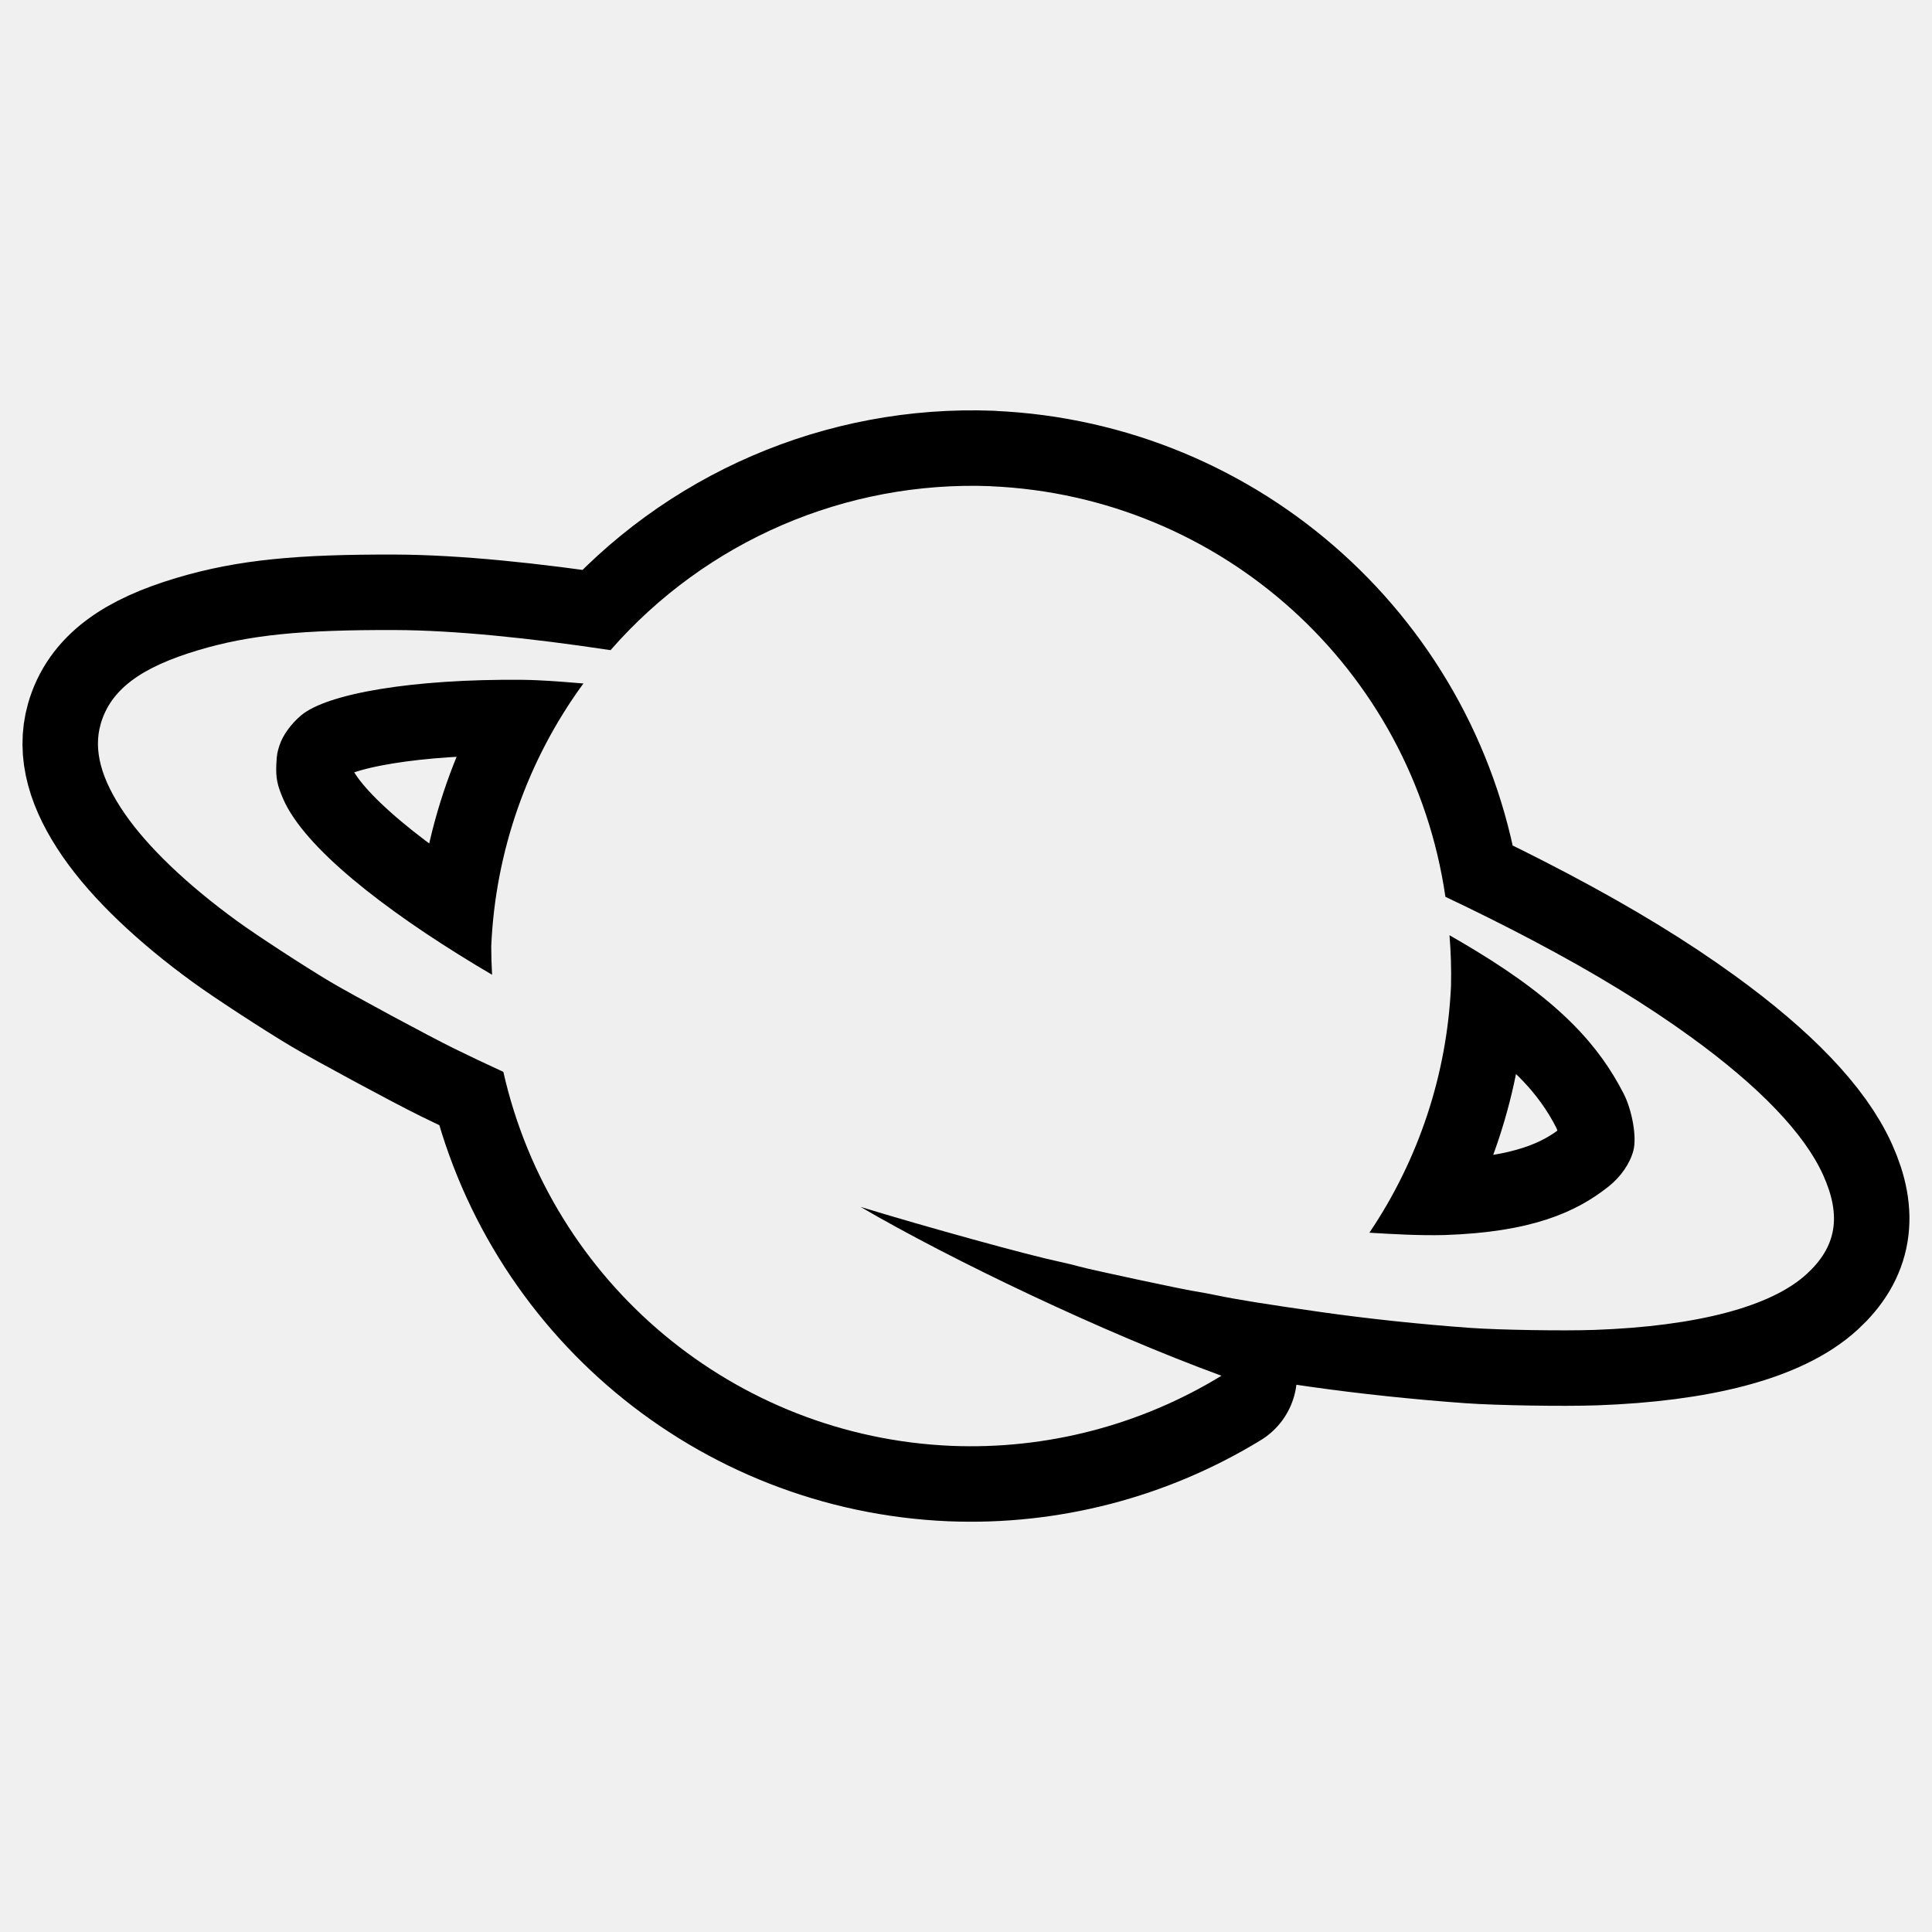
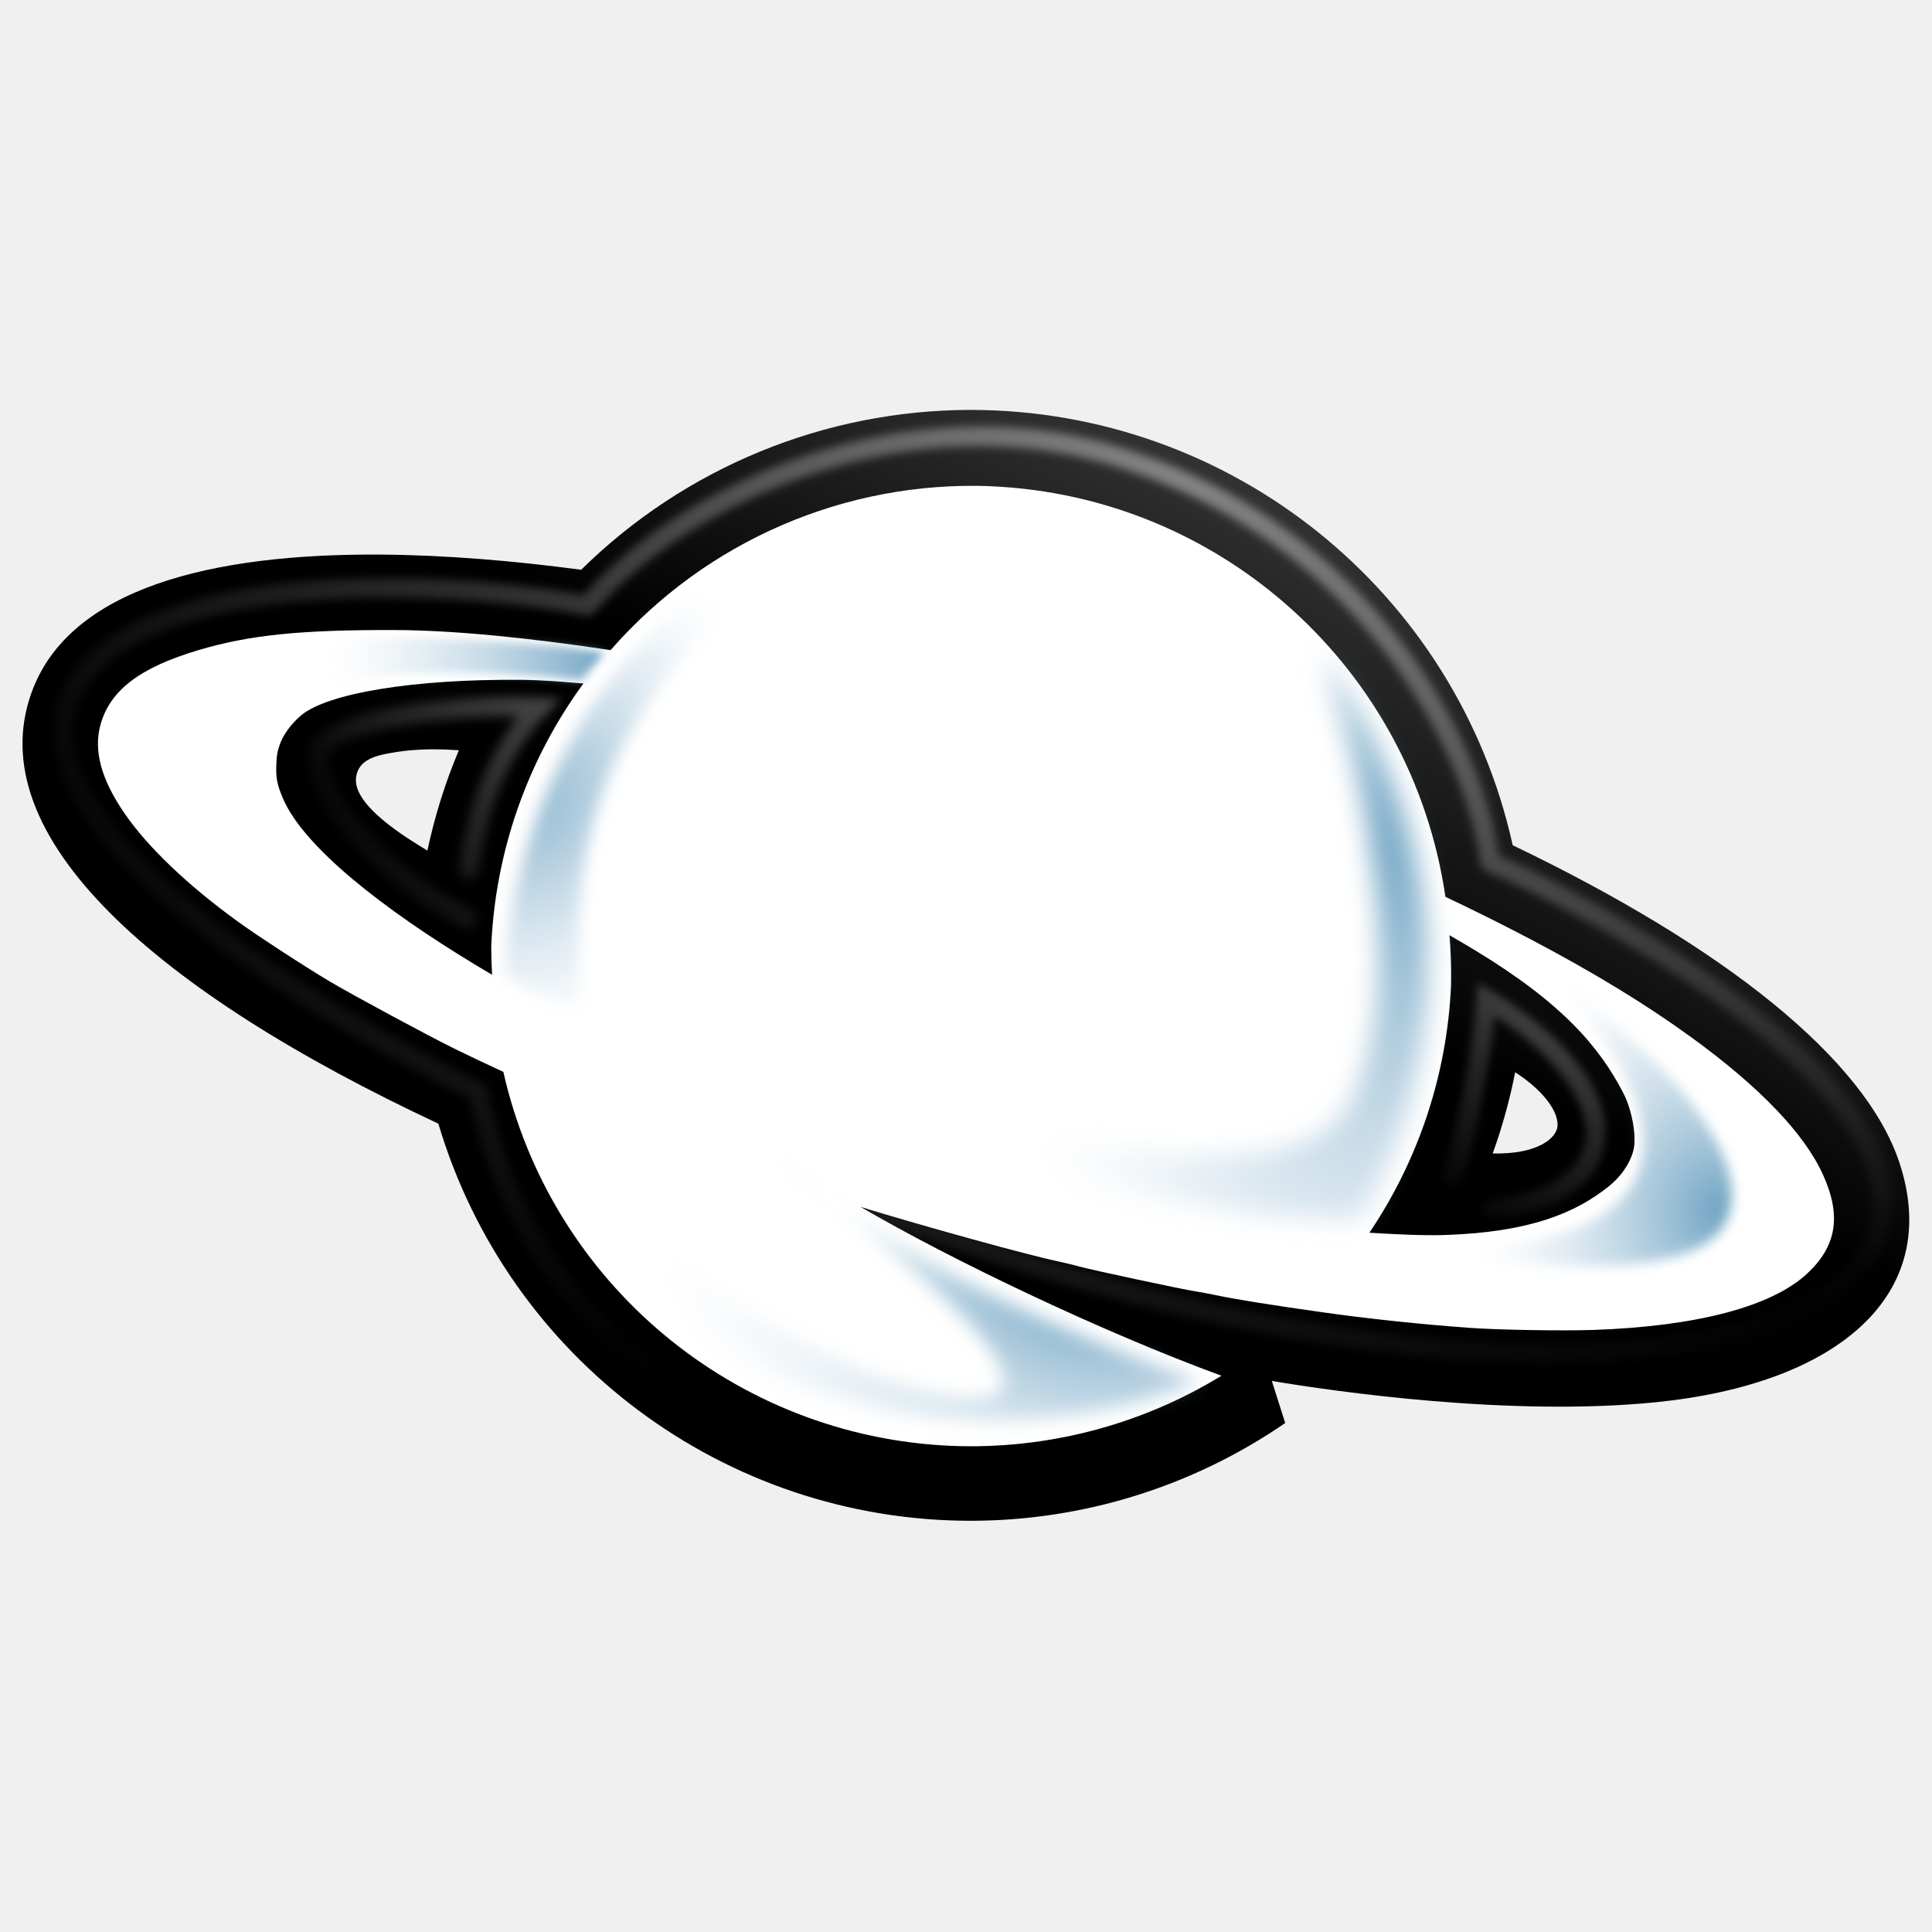
- <svg xmlns="http://www.w3.org/2000/svg" width="256" height="256" version="1.1" viewBox="0 0 67.8 67.8">
-   <path d="m34.768 17.061a16.855 16.852 0.066 0 0-13.342 5.755c-2.822-0.426-5.482-0.699-7.57-0.706-3.297-0.011-5.105 0.173-6.892 0.705-2.044 0.608-3.09 1.399-3.432 2.598-0.26 0.911 0.013 1.932 0.842 3.136 0.812 1.179 2.201 2.506 3.96 3.783 0.677 0.492 2.354 1.585 3.24 2.112 0.766 0.456 3.464 1.91 4.365 2.353 0.553 0.272 1.131 0.545 1.725 0.818a16.855 16.852 0.066 0 0 15.729 13.125 16.855 16.852 0.066 0 0 9.472-2.461c-4.159-1.521-9.487-4.068-12.665-5.925 2.335 0.713 5.864 1.688 6.972 1.922 0.213 0.045 0.53 0.121 0.705 0.171 0.396 0.111 3.613 0.8 4.056 0.868 0.179 0.028 0.528 0.092 0.774 0.144 0.686 0.144 1.768 0.317 3.641 0.584 1.649 0.235 3.502 0.431 5.264 0.558 0.984 0.071 3.26 0.108 4.333 0.07 3.602-0.128 6.21-0.815 7.46-1.964 1.045-0.961 1.224-2.029 0.578-3.465-0.653-1.453-2.228-3.099-4.639-4.847-1.581-1.147-3.387-2.249-5.569-3.4-1.015-0.535-2.025-1.037-3.051-1.523a16.855 16.852 0.066 0 0-15.953-14.408zm-15.88 6.813c0.488 0.022 1.039 0.064 1.586 0.111a16.855 16.852 0.066 0 0-3.235 9.227 16.855 16.852 0.066 0 0 0.03 0.995c-0.19-0.11-0.377-0.222-0.561-0.333-3.268-1.975-6.031-4.139-6.769-5.834-0.213-0.49-0.264-0.744-0.241-1.232 0.016-0.352 0.041-0.436 0.111-0.653 0.118-0.364 0.418-0.763 0.752-1.046 0.92-0.777 3.948-1.286 7.749-1.252 0.178 0.002 0.372 0.007 0.578 0.016zm31.978 8.945c0.3 0.173 0.599 0.348 0.896 0.528 3.071 1.861 4.376 3.402 5.214 5.027 0.292 0.567 0.473 1.518 0.344 2.005-0.12 0.455-0.439 0.916-0.867 1.257-1.162 0.925-2.739 1.603-5.749 1.705-0.867 0.023-1.761-0.028-2.648-0.081a16.855 16.852 0.066 0 0 2.865-8.673 16.855 16.852 0.066 0 0-0.054-1.769z" fill="#efefef" stop-color="#000000" stroke="#000" stroke-linejoin="round" stroke-width="5.297" style="mix-blend-mode:normal;paint-order:stroke fill markers" />
+ <svg xmlns="http://www.w3.org/2000/svg" xmlns:xlink="http://www.w3.org/1999/xlink" width="256" height="256" version="1.1" viewBox="0 0 67.8 67.8" id="svg58" xml:space="preserve">
+   <defs id="defs62">
+     <linearGradient id="linearGradient960">
+       <stop style="stop-color:#4c4c4c;stop-opacity:1;" offset="0" id="stop956" />
+       <stop style="stop-color:#000000;stop-opacity:1;" offset="0.704" id="stop958" />
+     </linearGradient>
+     <linearGradient id="linearGradient1234">
+       <stop style="stop-color:#ffffff;stop-opacity:1;" offset="0" id="stop1230" />
+       <stop style="stop-color:#ffffff;stop-opacity:0;" offset="1" id="stop1232" />
+     </linearGradient>
+     <linearGradient id="linearGradient13502">
+       <stop style="stop-color:#70a4c3;stop-opacity:1;" offset="0" id="stop13498" />
+       <stop style="stop-color:#cbdce9;stop-opacity:0;" offset="0.7" id="stop13500" />
+     </linearGradient>
+     <linearGradient id="linearGradient11949">
+       <stop style="stop-color:#70a4c3;stop-opacity:1;" offset="0" id="stop11945" />
+       <stop style="stop-color:#cbdce9;stop-opacity:0;" offset="1" id="stop11947" />
+     </linearGradient>
+     <linearGradient id="linearGradient10333">
+       <stop style="stop-color:#70a4c3;stop-opacity:1;" offset="0" id="stop10329" />
+       <stop style="stop-color:#cbdce9;stop-opacity:0;" offset="1" id="stop10331" />
+     </linearGradient>
+     <linearGradient id="linearGradient10263">
+       <stop style="stop-color:#70a4c3;stop-opacity:1;" offset="0" id="stop10259" />
+       <stop style="stop-color:#cbdce9;stop-opacity:0;" offset="1" id="stop10261" />
+     </linearGradient>
+     <linearGradient id="linearGradient7967">
+       <stop style="stop-color:#70a4c3;stop-opacity:1;" offset="0" id="stop7963" />
+       <stop style="stop-color:#c9dbe9;stop-opacity:0;" offset="1" id="stop7965" />
+     </linearGradient>
+     <linearGradient id="linearGradient5524">
+       <stop style="stop-color:#ffffff;stop-opacity:1;" offset="0.272" id="stop5520" />
+       <stop style="stop-color:#ffffff;stop-opacity:0;" offset="1" id="stop5522" />
+     </linearGradient>
+     <linearGradient id="WhiteTransparent" gradientUnits="userSpaceOnUse">
+       <stop style="stop-color:white;stop-opacity:1" offset="0" id="stop7" />
+       <stop style="stop-color:white;stop-opacity:0" offset="1" id="stop9" />
+     </linearGradient>
+     <linearGradient id="BlackTransparent" gradientUnits="userSpaceOnUse">
+       <stop style="stop-color:black;stop-opacity:1" offset="0" id="stop12" />
+       <stop style="stop-color:black;stop-opacity:0" offset="1" id="stop14" />
+     </linearGradient>
+     <linearGradient id="liquidShade" xlink:href="#BlackTransparent" x1="0" y1="128" x2="0" y2="64" gradientUnits="userSpaceOnUse" />
+     <linearGradient id="liquidSpecular" xlink:href="#WhiteTransparent" x1="0" y1="128" x2="0" y2="76" gradientUnits="userSpaceOnUse" />
+     <linearGradient id="sideSpecular" xlink:href="#WhiteTransparent" x1="80" y1="20" x2="60" y2="40" gradientUnits="userSpaceOnUse" />
+     <linearGradient id="IcecapTip" xlink:href="#WhiteTransparent" x1="60" y1="20" x2="90" y2="50" gradientUnits="userSpaceOnUse" />
+     <linearGradient id="shinySpecular" xlink:href="#WhiteTransparent" x1="33" y1="35" x2="58" y2="60" gradientUnits="userSpaceOnUse" />
+     <clipPath clipPathUnits="userSpaceOnUse" id="clipoutline1">
+       <path id="outline1" d="M 54.1,12.5 L 12.9,54.7 C -2.7,70.3 23,69 32.3,74.9 C 36.6,77.7 18.5,81.3 22.2,85 C 25.8,88.7 43.9,92.1 47.5,95.7 C 51.1,99.4 40.2,103.3 43.8,107 C 47.3,110.7 55.7,107.2 57.2,115.6 C 58.3,121.8 72.6,118.7 79,113.4 C 83,110 72.1,110 75.7,106.3 C 84.7,97.2 92.7,102.2 96,93.8 C 97.8,89.3 82.4,86.1 86.5,83.2 C 96.3,76.3 132.3,72.8 115.7,56.2 L 73,12.5 C 67.7,7.5 59,7.5 54.1,12.5 z M 44.2,77.2 C 45.1,77.2 75,81.2 63.5,84.3 C 59.1,85.5 38.9,77.2 44.2,77.2 z M 101.4,93.8 C 101.4,95.9 117.7,97.1 116.8,93.3 C 115.5,86.9 103.2,87.4 101.4,93.8 z M 31.9,104.9 C 35.6,108.1 41.2,104.2 43,99.7 C 39.4,95 26.1,100 31.9,104.9 z M 99.4,98.2 C 94.8,102.4 100.2,106.8 104.7,103.9 C 105.9,103.1 104.6,99.2 99.4,98.2 z " />
+     </clipPath>
+     <filter id="ShadowBlur" filterUnits="userSpaceOnUse" x="0" y="0">
+       <feGaussianBlur in="SourceAlpha" stdDeviation="3" result="blur" id="feGaussianBlur24" />
+     </filter>
+     <linearGradient gradientUnits="userSpaceOnUse" id="linearGradient5785">
+       <stop id="stop5787" offset="0" style="stop-color:#c0cdf9;stop-opacity:1" />
+       <stop id="stop5789" offset="1" style="stop-color:#07092d;stop-opacity:0.288" />
+     </linearGradient>
+     <clipPath clipPathUnits="userSpaceOnUse" id="clipPath9086">
+       <use id="use9088" xlink:href="#outline1" class="low-specularity" style="fill:#ffffff;fill-opacity:1" x="0" y="0" width="400" height="300" transform="translate(1.009546e-6,0)" />
+     </clipPath>
+     <linearGradient gradientUnits="userSpaceOnUse" y2="60" x2="58" y1="35" x1="33" xlink:href="#WhiteTransparent" id="shinySpecular-4" gradientTransform="matrix(1.009184,0,0,1.009184,-0.3890738,-0.3831933)" />
+     <filter style="color-interpolation-filters:sRGB" id="filter5516" x="-0.101" y="-0.106" width="1.256" height="1.211">
+       <feGaussianBlur stdDeviation="0.698" id="feGaussianBlur5518" />
+     </filter>
+     <radialGradient xlink:href="#linearGradient1234" id="radialGradient5526" cx="-121.527" cy="105.667" fx="-121.527" fy="105.667" r="122.424" gradientTransform="matrix(-1.372238,0,0,-1.074677,-231.1896,249.1717)" gradientUnits="userSpaceOnUse" />
+     <radialGradient xlink:href="#linearGradient5524" id="radialGradient6451" gradientUnits="userSpaceOnUse" gradientTransform="matrix(-0.4501108,0,0,-0.6282074,-75.49593,219.4015)" cx="-168.842" cy="83.43" fx="-168.842" fy="83.43" r="122.424" />
+     <radialGradient xlink:href="#linearGradient5524" id="radialGradient7233" gradientUnits="userSpaceOnUse" gradientTransform="matrix(-0.541975,0,0,-0.7367273,-97.79996,228.7232)" cx="-218.579" cy="77.392" fx="-218.579" fy="77.392" r="122.424" />
+     <filter style="color-interpolation-filters:sRGB" id="filter7975" x="-0.034" y="-0.082" width="1.068" height="1.165">
+       <feGaussianBlur stdDeviation="0.322" id="feGaussianBlur7977" />
+     </filter>
+     <filter style="color-interpolation-filters:sRGB" id="filter8047" x="-0.044" y="-0.053" width="1.088" height="1.106">
+       <feGaussianBlur stdDeviation="0.44" id="feGaussianBlur8049" />
+     </filter>
+     <radialGradient xlink:href="#linearGradient10263" id="radialGradient10265" cx="43.815" cy="23.248" fx="43.815" fy="23.248" r="13.131" gradientTransform="matrix(-0.9876075,0,0,-1.673387,91.31934,68.85832)" gradientUnits="userSpaceOnUse" />
+     <radialGradient xlink:href="#linearGradient7967" id="radialGradient10267" cx="36.313" cy="39.741" fx="36.313" fy="39.741" r="12.2" gradientTransform="matrix(1.185468,0.3176453,-0.2037461,0.760391,2.892012,3.441906)" gradientUnits="userSpaceOnUse" />
+     <filter style="color-interpolation-filters:sRGB" id="filter10325" x="-0.044" y="-0.051" width="1.087" height="1.103">
+       <feGaussianBlur stdDeviation="0.22" id="feGaussianBlur10327" />
+     </filter>
+     <radialGradient xlink:href="#linearGradient10333" id="radialGradient10335" cx="60.333" cy="42.761" fx="60.333" fy="42.761" r="6.302" gradientTransform="matrix(-1.35955,0,0,-1.631689,142.3591,112.2705)" gradientUnits="userSpaceOnUse" />
+     <filter style="color-interpolation-filters:sRGB" id="filter11941" x="-0.061" y="-0.039" width="1.122" height="1.079">
+       <feGaussianBlur stdDeviation="0.276" id="feGaussianBlur11943" />
+     </filter>
+     <radialGradient xlink:href="#linearGradient11949" id="radialGradient11951" cx="16.723" cy="30.378" fx="16.723" fy="30.378" r="6.07" gradientTransform="matrix(1.998292,0,0,1.501463,-16.69837,-17.79943)" gradientUnits="userSpaceOnUse" />
+     <filter style="color-interpolation-filters:sRGB" id="filter12510" x="-0.011" y="-0.02" width="1.022" height="1.04">
+       <feGaussianBlur stdDeviation="0.579" id="feGaussianBlur12508" />
+     </filter>
+     <linearGradient xlink:href="#linearGradient13502" id="linearGradient13317" x1="21.526" y1="23.349" x2="7.581" y2="22.984" gradientUnits="userSpaceOnUse" gradientTransform="translate(-0.1365601,-0.01519489)" />
+     <filter style="color-interpolation-filters:sRGB" id="filter13331" x="-0.028" y="-0.174" width="1.056" height="1.347">
+       <feGaussianBlur stdDeviation="0.156" id="feGaussianBlur13333" />
+     </filter>
+     <filter style="color-interpolation-filters:sRGB" id="filter3667" x="-0.14" y="-0.128" width="1.279" height="1.224">
+       <feGaussianBlur stdDeviation="0.57" id="feGaussianBlur3665" />
+     </filter>
+     <linearGradient xlink:href="#linearGradient960" id="linearGradient962" x1="44.639" y1="8.818" x2="30.178" y2="36.903" gradientUnits="userSpaceOnUse" />
+   </defs>
+   <style type="text/css" id="style26">
+ 	.specularity {opacity:0.5;}
+ 	.low-specularity {opacity:0.25;}
+ 	.full-specularity {opacity:1;}
+ 	.black {fill:#000000;}
+ 	.white {fill:#ffffff;}
+ 	.outline-big {stroke-width:16;stroke:none;opacity:0.1;fill:none;}
+ 	.outline-small {stroke-width:8;stroke:none;opacity:0.2;fill:none;}
+ 	.stroke-highlight {fill:none;stroke:none;opacity:0.2;}
+        	.base-shadow 	{fill:black;opacity:75;}
+ 	</style>
+   <g id="layer2">
+     <path id="path2174" style="display:inline;fill:url(#linearGradient962);fill-opacity:1;stroke-width:0.483" d="m 34.06,14.385 a 19.492,19.492 0 0 0 -13.665,5.61 C 18.021,19.678 15.615,19.477 13.338,19.462 7.457,19.424 2.446,20.628 1.113,24.287 -0.734,29.356 5.504,34.813 15.384,39.433 a 19.492,19.492 0 0 0 18.677,13.936 19.492,19.492 0 0 0 11.041,-3.431 l -0.47,-1.476 c 2.23,0.372 8.37,1.261 13.487,0.746 6.376,-0.642 10.071,-3.772 8.537,-8.409 C 65.446,37.144 60.485,33.213 53.086,29.662 A 19.492,19.492 0 0 0 34.06,14.385 Z M 15.151,26.296 c 0.296,-0.002 0.61,0.01 0.952,0.032 a 19.492,19.492 0 0 0 -1.104,3.522 c -0.666,-0.406 -2.673,-1.595 -2.499,-2.598 0.058,-0.336 0.266,-0.634 0.971,-0.781 0.563,-0.117 1.09,-0.171 1.681,-0.175 z m 38.021,11.334 c 0.821,0.522 1.51,1.27 1.487,1.867 -0.016,0.435 -0.68,1.016 -2.275,0.982 a 19.492,19.492 0 0 0 0.788,-2.849 z" />
+     <path style="display:none;fill:#ff00da;fill-opacity:0.397;stroke-width:0.265" d="m 20.478,24.025 c -3.189,-0.238 -5.472,-0.166 -8.02,0.365 -1.995,0.415 -2.581,1.258 -2.745,2.209 -0.54,3.123 6.45,6.913 7.556,7.648 0.891,0.592 3.209,-10.222 3.209,-10.222 z" id="path2243" />
+     <path style="display:none;fill:#ff00da;fill-opacity:0.397;stroke-width:0.265" d="m 50.872,32.841 c 3.373,1.724 6.58,4.8 6.491,7.168 -0.061,1.613 -2.741,3.821 -9.309,3.25 0.786,-2.082 1.783,-8.688 2.818,-10.418 z" id="path2232" />
+   </g>
+   <g id="layer1" style="display:inline">
+     <path d="m 34.768,17.061 a 16.855,16.852 0.066 0 0 -13.342,5.755 c -2.822,-0.426 -5.482,-0.699 -7.57,-0.706 -3.297,-0.011 -5.105,0.173 -6.892,0.705 -2.044,0.608 -3.09,1.399 -3.432,2.598 -0.26,0.911 0.013,1.932 0.842,3.136 0.812,1.179 2.201,2.506 3.96,3.783 0.677,0.492 2.354,1.585 3.24,2.112 0.766,0.456 3.464,1.91 4.365,2.353 0.553,0.272 1.131,0.545 1.725,0.818 a 16.855,16.852 0.066 0 0 15.729,13.125 16.855,16.852 0.066 0 0 9.472,-2.461 c -4.159,-1.521 -9.487,-4.068 -12.665,-5.925 2.335,0.713 5.864,1.688 6.972,1.922 0.213,0.045 0.53,0.121 0.705,0.171 0.396,0.111 3.613,0.8 4.056,0.868 0.179,0.028 0.528,0.092 0.774,0.144 0.686,0.144 1.768,0.317 3.641,0.584 1.649,0.235 3.502,0.431 5.264,0.558 0.984,0.071 3.26,0.108 4.333,0.07 3.602,-0.128 6.21,-0.815 7.46,-1.964 1.045,-0.961 1.224,-2.029 0.578,-3.465 -0.653,-1.453 -2.228,-3.099 -4.639,-4.847 -1.581,-1.147 -3.387,-2.249 -5.569,-3.4 -1.015,-0.535 -2.025,-1.037 -3.051,-1.523 a 16.855,16.852 0.066 0 0 -15.953,-14.408 z m -15.88,6.813 c 0.488,0.022 1.039,0.064 1.586,0.111 a 16.855,16.852 0.066 0 0 -3.235,9.227 16.855,16.852 0.066 0 0 0.03,0.995 c -0.19,-0.11 -0.377,-0.222 -0.561,-0.333 -3.268,-1.975 -6.031,-4.139 -6.769,-5.834 -0.213,-0.49 -0.264,-0.744 -0.241,-1.232 0.016,-0.352 0.041,-0.436 0.111,-0.653 0.118,-0.364 0.418,-0.763 0.752,-1.046 0.92,-0.777 3.948,-1.286 7.749,-1.252 0.178,0.002 0.372,0.007 0.578,0.016 z m 31.978,8.945 c 0.3,0.173 0.599,0.348 0.896,0.528 3.071,1.861 4.376,3.402 5.214,5.027 0.292,0.567 0.473,1.518 0.344,2.005 -0.12,0.455 -0.439,0.916 -0.867,1.257 -1.162,0.925 -2.739,1.603 -5.749,1.705 -0.867,0.023 -1.761,-0.028 -2.648,-0.081 a 16.855,16.852 0.066 0 0 2.865,-8.673 16.855,16.852 0.066 0 0 -0.054,-1.769 z" fill="#efefef" stop-color="#000000" stroke="#000" stroke-linejoin="round" stroke-width="5.297" style="mix-blend-mode:normal;fill:#ffffff;fill-opacity:1;stroke:#000000;stroke-opacity:0;paint-order:stroke fill markers" id="path56" />
+   </g>
+   <g id="layer3">
+     <path style="display:inline;mix-blend-mode:normal;fill:none;fill-opacity:1;stroke:url(#radialGradient6451);stroke-width:2.609;stroke-linecap:round;stroke-linejoin:miter;stroke-dasharray:none;stroke-opacity:0.404;filter:url(#filter3667);enable-background:new" d="m -28,227.801 c 2.074,-4.97 4.237,-18.411 4.607,-23.593 18.896,11.485 19.577,25.729 0.791,27.981" id="path6449" transform="matrix(0.2639376,0,0,0.263855,58.33444,-18.81643)" />
+     <path style="display:inline;mix-blend-mode:normal;fill:none;fill-opacity:1;stroke:url(#radialGradient7233);stroke-width:2.609;stroke-linecap:round;stroke-linejoin:miter;stroke-dasharray:none;stroke-opacity:0.404;filter:url(#filter5516);enable-background:new" d="m -12.878,235.446 c -15.08,-7.735 -22.222,-19.996 -19.213,-23.105 4.121,-4.259 21.182,-5.457 28.825,-5.008 -4.902,5.104 -8.276,12.638 -9.392,21.545" id="path7231" transform="matrix(0.2639376,0,0,0.263855,19.79537,-29.88894)" />
+     <g id="layer4">
+       <path style="fill:url(#radialGradient10265);fill-opacity:1;stroke:none;stroke-width:0.344;stroke-linecap:round;stroke-linejoin:miter;stroke-dasharray:none;stroke-opacity:0.404;filter:url(#filter8047)" d="m 46.323,22.89 c 4.807,6.352 4.807,13.991 1.416,19.87 -5.923,0.258 -15.321,-2.446 -21.759,-5.408 7.55,2.058 19.558,5.277 21.415,1.33 C 50.152,32.825 46.323,22.89 46.323,22.89 Z" id="path8045" />
+       <path style="fill:url(#radialGradient10335);fill-opacity:1;stroke:none;stroke-width:0.344;stroke-linecap:round;stroke-linejoin:miter;stroke-dasharray:none;stroke-opacity:0.404;filter:url(#filter10325)" d="m 54.282,34.123 c 7.169,7.418 1.831,10.483 -5.609,9.377 4.107,1.127 10.023,1.432 11.559,-0.167 1.904,-1.982 -1.422,-6.077 -5.95,-9.21 z" id="path10323" />
+       <path style="fill:url(#radialGradient11951);fill-opacity:1;stroke:none;stroke-width:0.344;stroke-linecap:round;stroke-linejoin:miter;stroke-dasharray:none;stroke-opacity:0.404;filter:url(#filter11941)" d="m 17.686,34.224 c 0.386,-5.794 3.433,-12.875 10.815,-15.622 -8.565,6.963 -8.314,11.888 -8.154,16.78 -1.288,-0.343 -2.661,-1.159 -2.661,-1.159 z" id="path11939" />
+       <path style="fill:url(#linearGradient13317);fill-opacity:1;stroke:none;stroke-width:0.424;stroke-linecap:round;stroke-linejoin:miter;stroke-dasharray:none;stroke-opacity:0.404;filter:url(#filter13331)" d="m 20.415,23.87 c -4.804,-0.501 -8.639,-0.269 -9.968,0.677 -8.809,-2.624 6.842,-2.409 10.772,-1.643 -0.315,0.378 -0.804,0.966 -0.804,0.966 z" id="path12989" />
+       <path style="mix-blend-mode:normal;fill:url(#radialGradient10267);fill-opacity:1;stroke:none;stroke-width:0.344;stroke-linecap:round;stroke-linejoin:miter;stroke-dasharray:none;stroke-opacity:0.404;filter:url(#filter7975)" d="m 27.144,40.572 c 4.163,3.503 9.237,5.836 14.907,7.874 -3.535,1.775 -17.087,3.908 -22.853,-7.988 3.718,4.224 10.247,7.614 12.897,8.269 9.277,2.293 -4.952,-8.156 -4.952,-8.156 z" id="path7961" />
+     </g>
+     <path style="display:inline;mix-blend-mode:normal;fill:none;fill-opacity:1;stroke:url(#radialGradient5526);stroke-width:2.609;stroke-linecap:round;stroke-linejoin:round;stroke-dasharray:none;stroke-opacity:0.404;filter:url(#filter12510);enable-background:new" d="m -112.173,265.124 c -21.089,-6.329 -39.892,-22.058 -45.282,-48.601 -31.917,-15.839 -61.312,-37.484 -53.991,-52.95 8.061,-17.028 50.628,-15.287 68.529,-11.695 11.998,-14.364 41.934,-28.645 70.512,-19.825 31.619,9.759 47.121,36.687 49.535,53.939 6.952,2.834 58.062,27.748 51.607,49.23 -5.979,19.898 -63.586,24.021 -133.599,-3.038" id="path5513" transform="matrix(0.2639376,0,0,0.263855,58.33444,-18.81643)" />
+   </g>
</svg>
